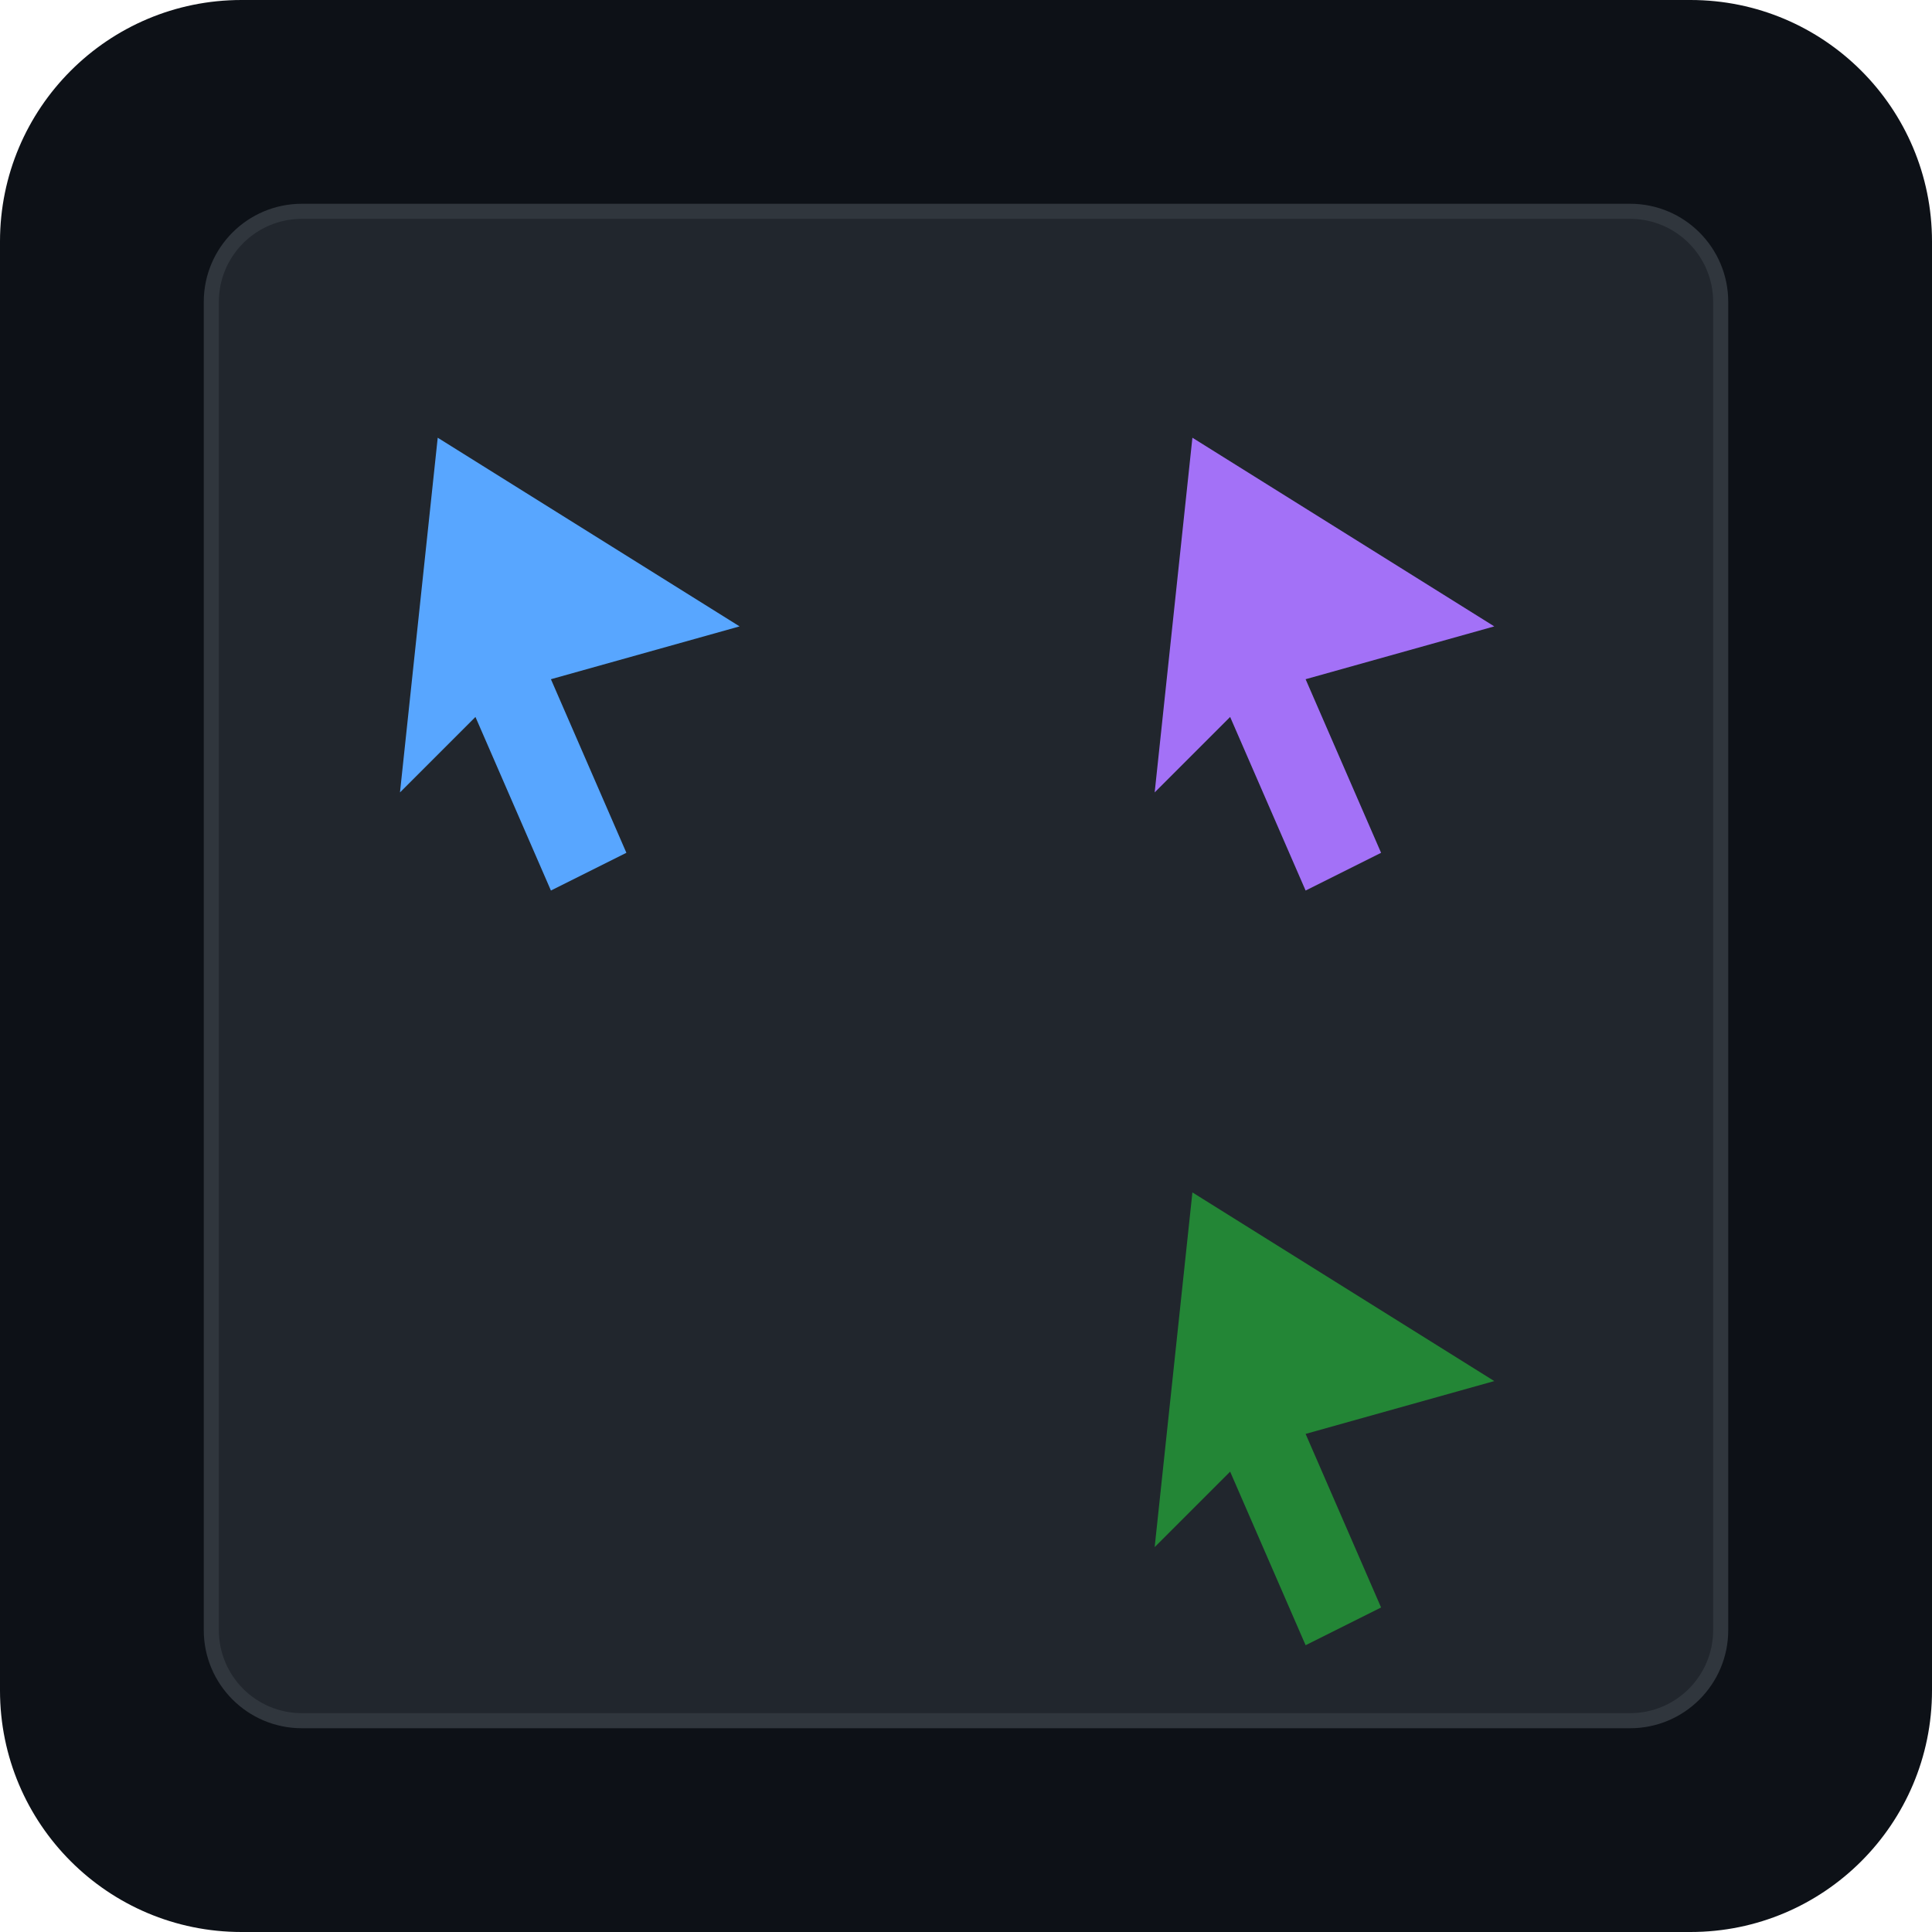
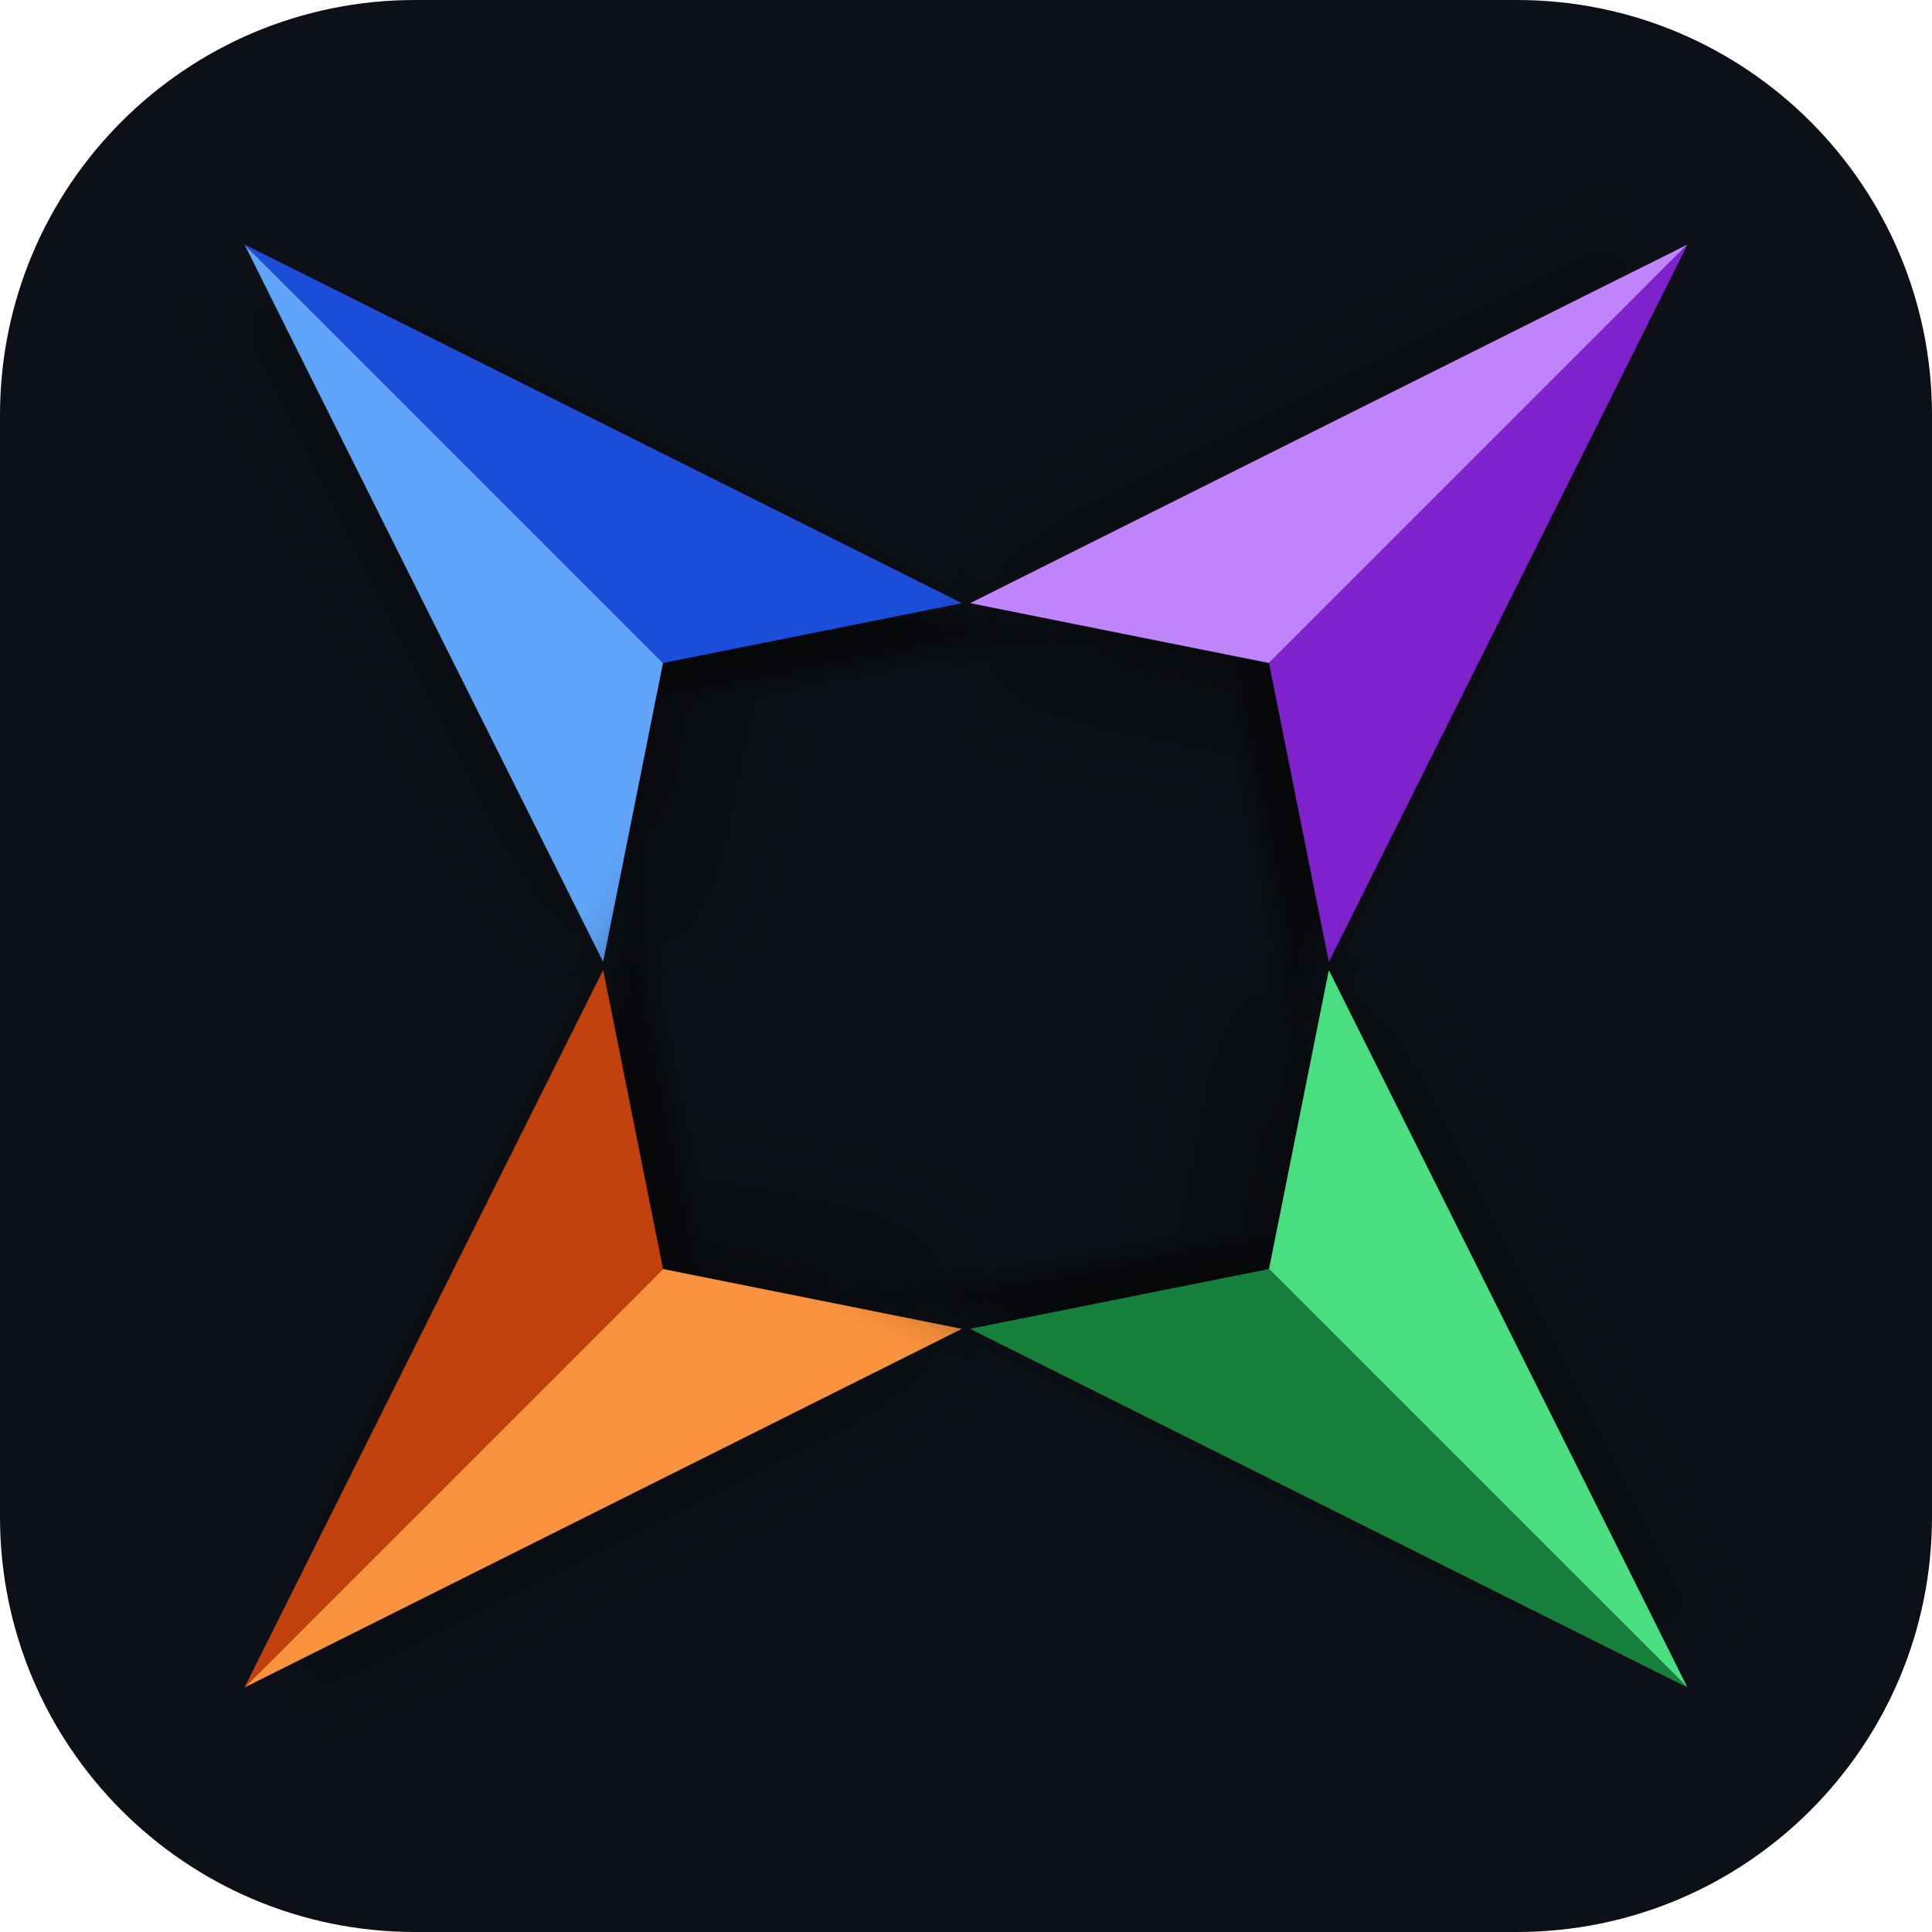
- <svg xmlns="http://www.w3.org/2000/svg" width="256" height="256" viewBox="0 0 256 256">
+ <svg xmlns="http://www.w3.org/2000/svg" width="512" height="512" viewBox="0 0 512 512">
+   <rect width="512" height="512" rx="110" fill="#0d1117" />
  <defs>
-     <linearGradient id="grad1" x1="0%" y1="0%" x2="100%" y2="100%">
-       <stop offset="0%" style="stop-color:#58a6ff;stop-opacity:1" />
-       <stop offset="100%" style="stop-color:#238636;stop-opacity:1" />
-     </linearGradient>
+     <filter id="shadow" x="-50%" y="-50%" width="200%" height="200%">
+       <feGaussianBlur in="SourceAlpha" stdDeviation="8" result="blur" />
+       <feOffset in="blur" dx="0" dy="8" result="offsetBlur" />
+       <feFlood flood-color="#000000" flood-opacity="0.6" result="shadowColor" />
+       <feComposite in="shadowColor" in2="offsetBlur" operator="in" result="shadow" />
+       <feMerge>
+         <feMergeNode in="shadow" />
+         <feMergeNode in="SourceGraphic" />
+       </feMerge>
+     </filter>
  </defs>
-   <rect width="256" height="256" rx="32" fill="#0d1117" />
-   <g transform="translate(28, 28)">
-     <rect x="0" y="0" width="200" height="200" rx="12" fill="#21262d" stroke="#30363d" stroke-width="2" />
-     <line x1="100" y1="0" x2="100" y2="200" stroke="url(#grad1)" stroke-width="3" />
-     <line x1="100" y1="100" x2="200" y2="100" stroke="url(#grad1)" stroke-width="3" />
-     <path d="M30 30L70 55L45 62L55 85L45 90L35 67L25 77Z" fill="#58a6ff" />
-     <path d="M130 30L170 55L145 62L155 85L145 90L135 67L125 77Z" fill="#a371f7" />
-     <path d="M130 130L170 155L145 162L155 185L145 190L135 167L125 177Z" fill="#238636" />
+   <g transform="translate(256, 256) scale(1.6)">
+     <g transform="translate(-70, -70) rotate(-45)" filter="url(#shadow)">
+       <path d="M0,-70 L-42,56 L0,28 Z" fill="#60a5fa" />
+       <path d="M0,-70 L42,56 L0,28 Z" fill="#1d4ed8" />
+     </g>
+     <g transform="translate(70, -70) rotate(45)" filter="url(#shadow)">
+       <path d="M0,-70 L-42,56 L0,28 Z" fill="#c084fc" />
+       <path d="M0,-70 L42,56 L0,28 Z" fill="#7e22ce" />
+     </g>
+     <g transform="translate(-70, 70) rotate(-135)" filter="url(#shadow)">
+       <path d="M0,-70 L-42,56 L0,28 Z" fill="#fb923c" />
+       <path d="M0,-70 L42,56 L0,28 Z" fill="#c2410c" />
+     </g>
+     <g transform="translate(70, 70) rotate(135)" filter="url(#shadow)">
+       <path d="M0,-70 L-42,56 L0,28 Z" fill="#4ade80" />
+       <path d="M0,-70 L42,56 L0,28 Z" fill="#15803d" />
+     </g>
  </g>
</svg>
